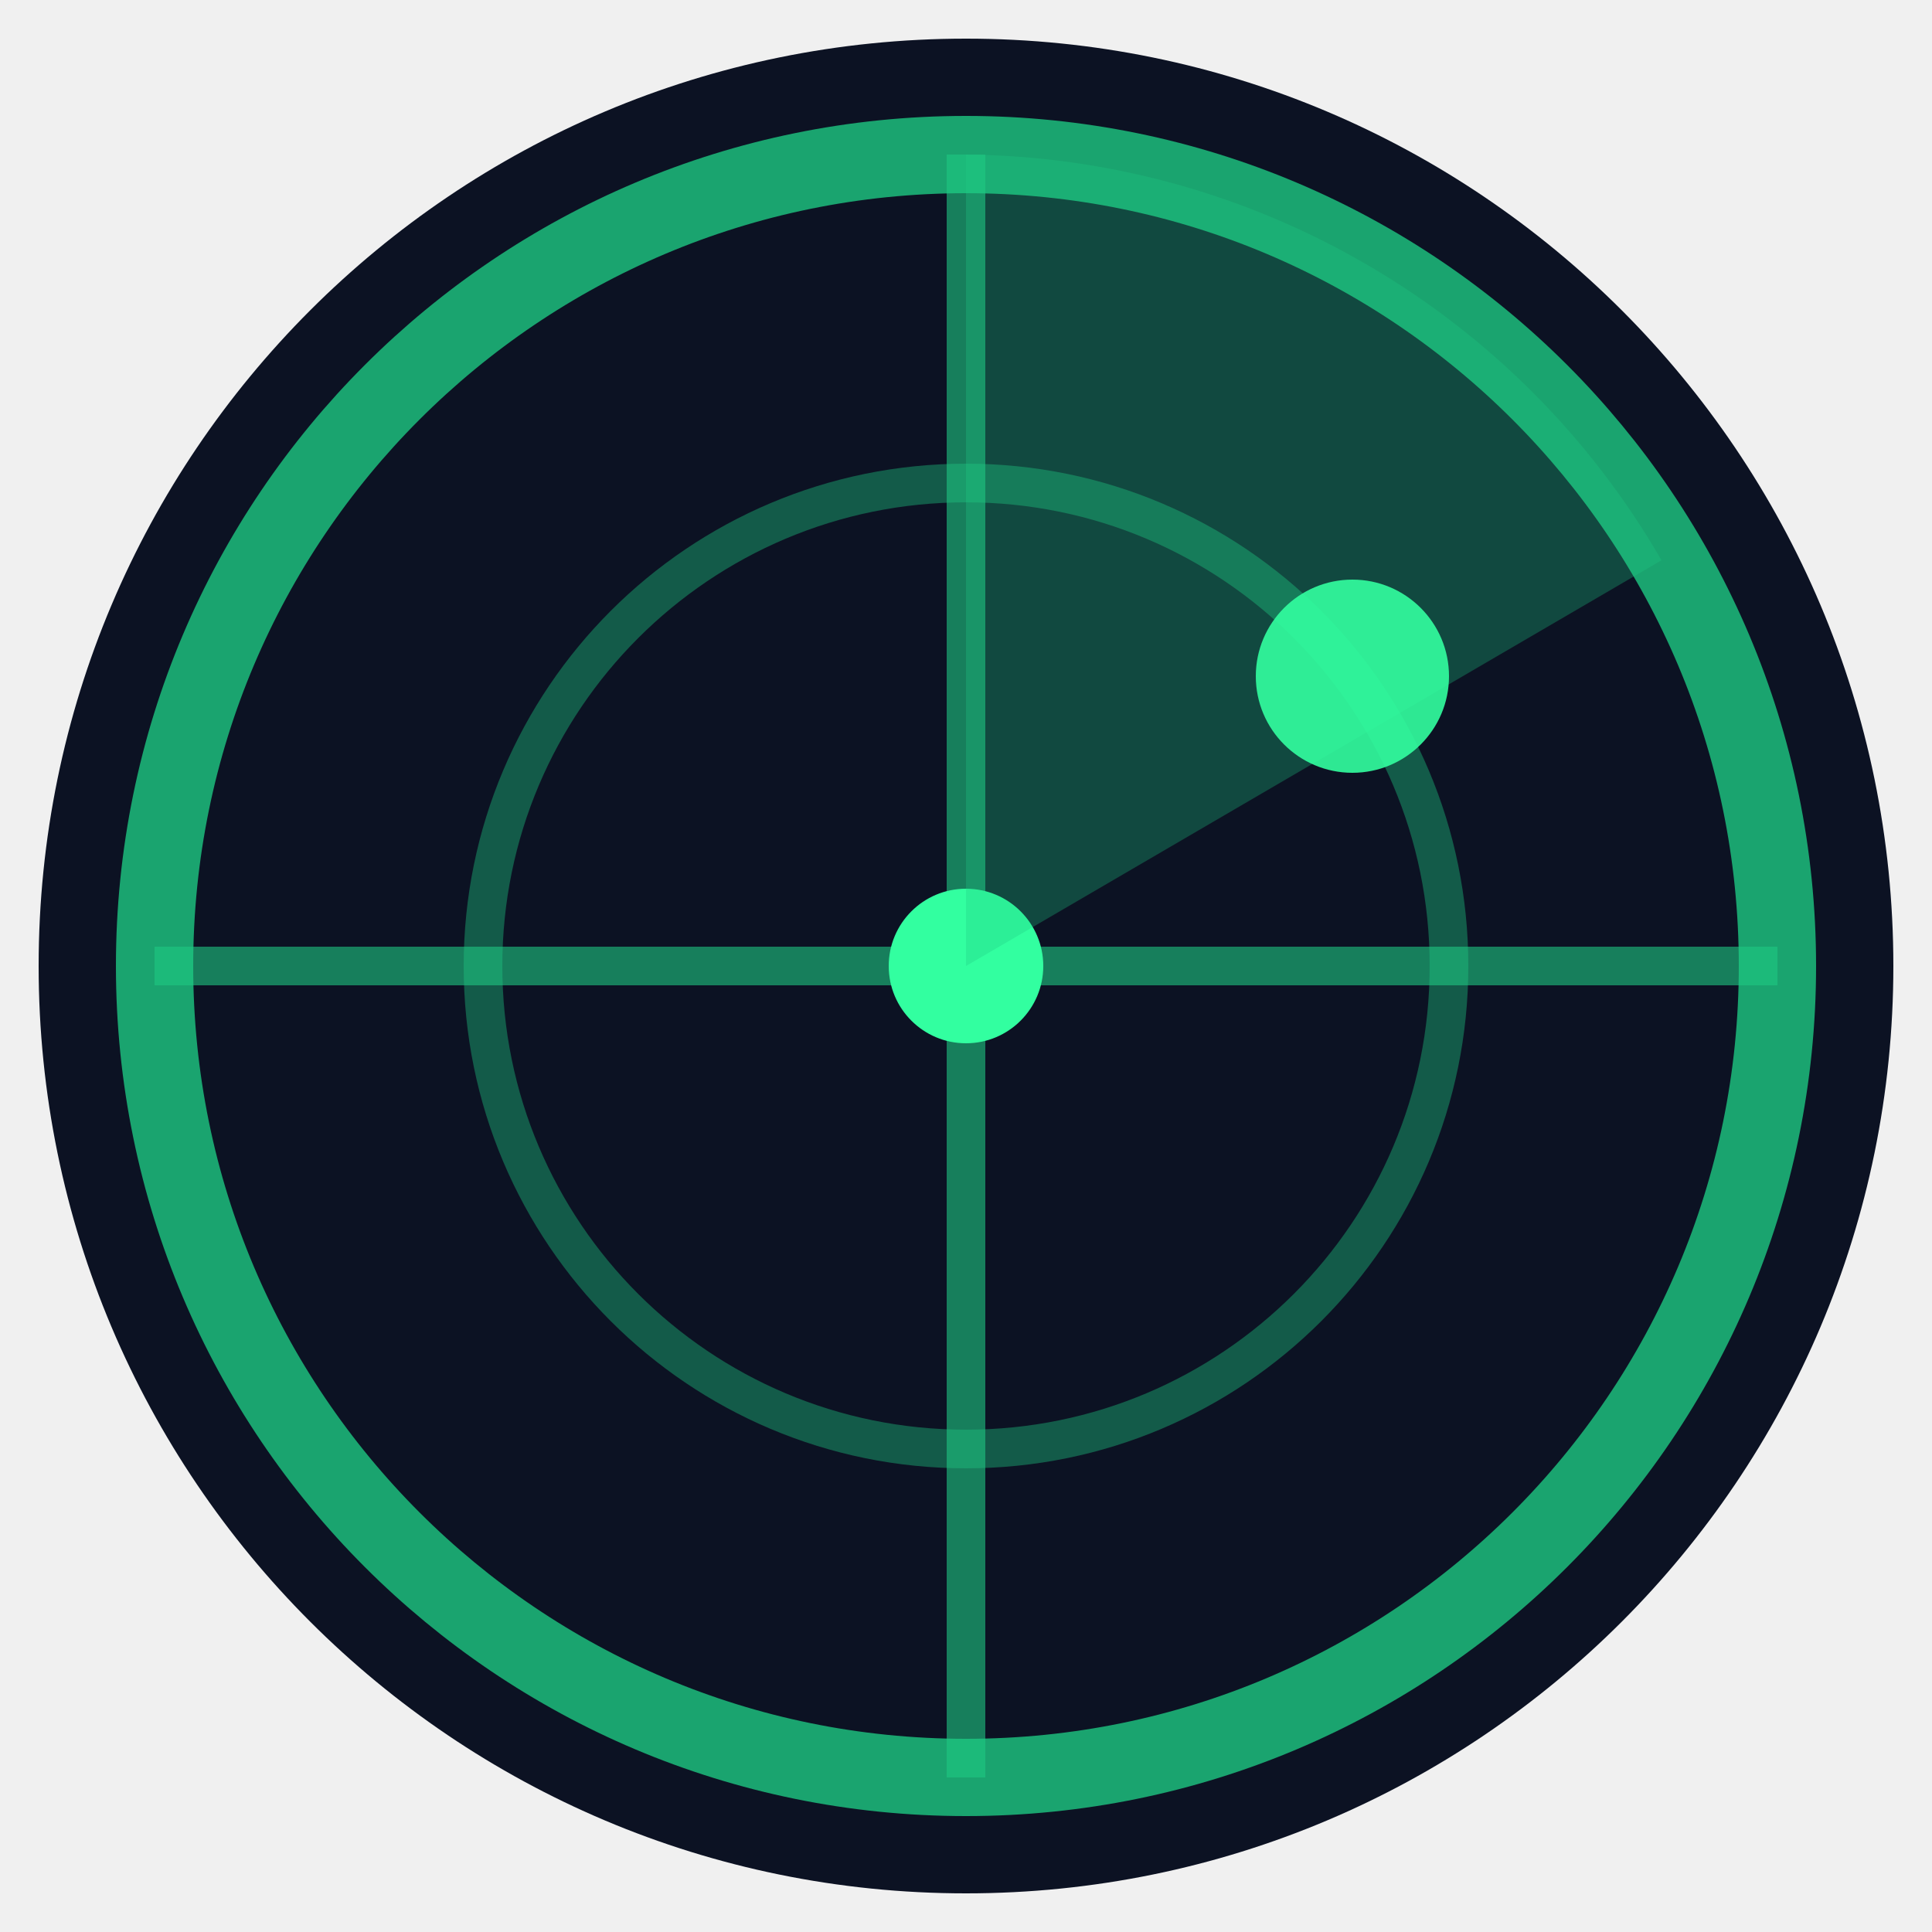
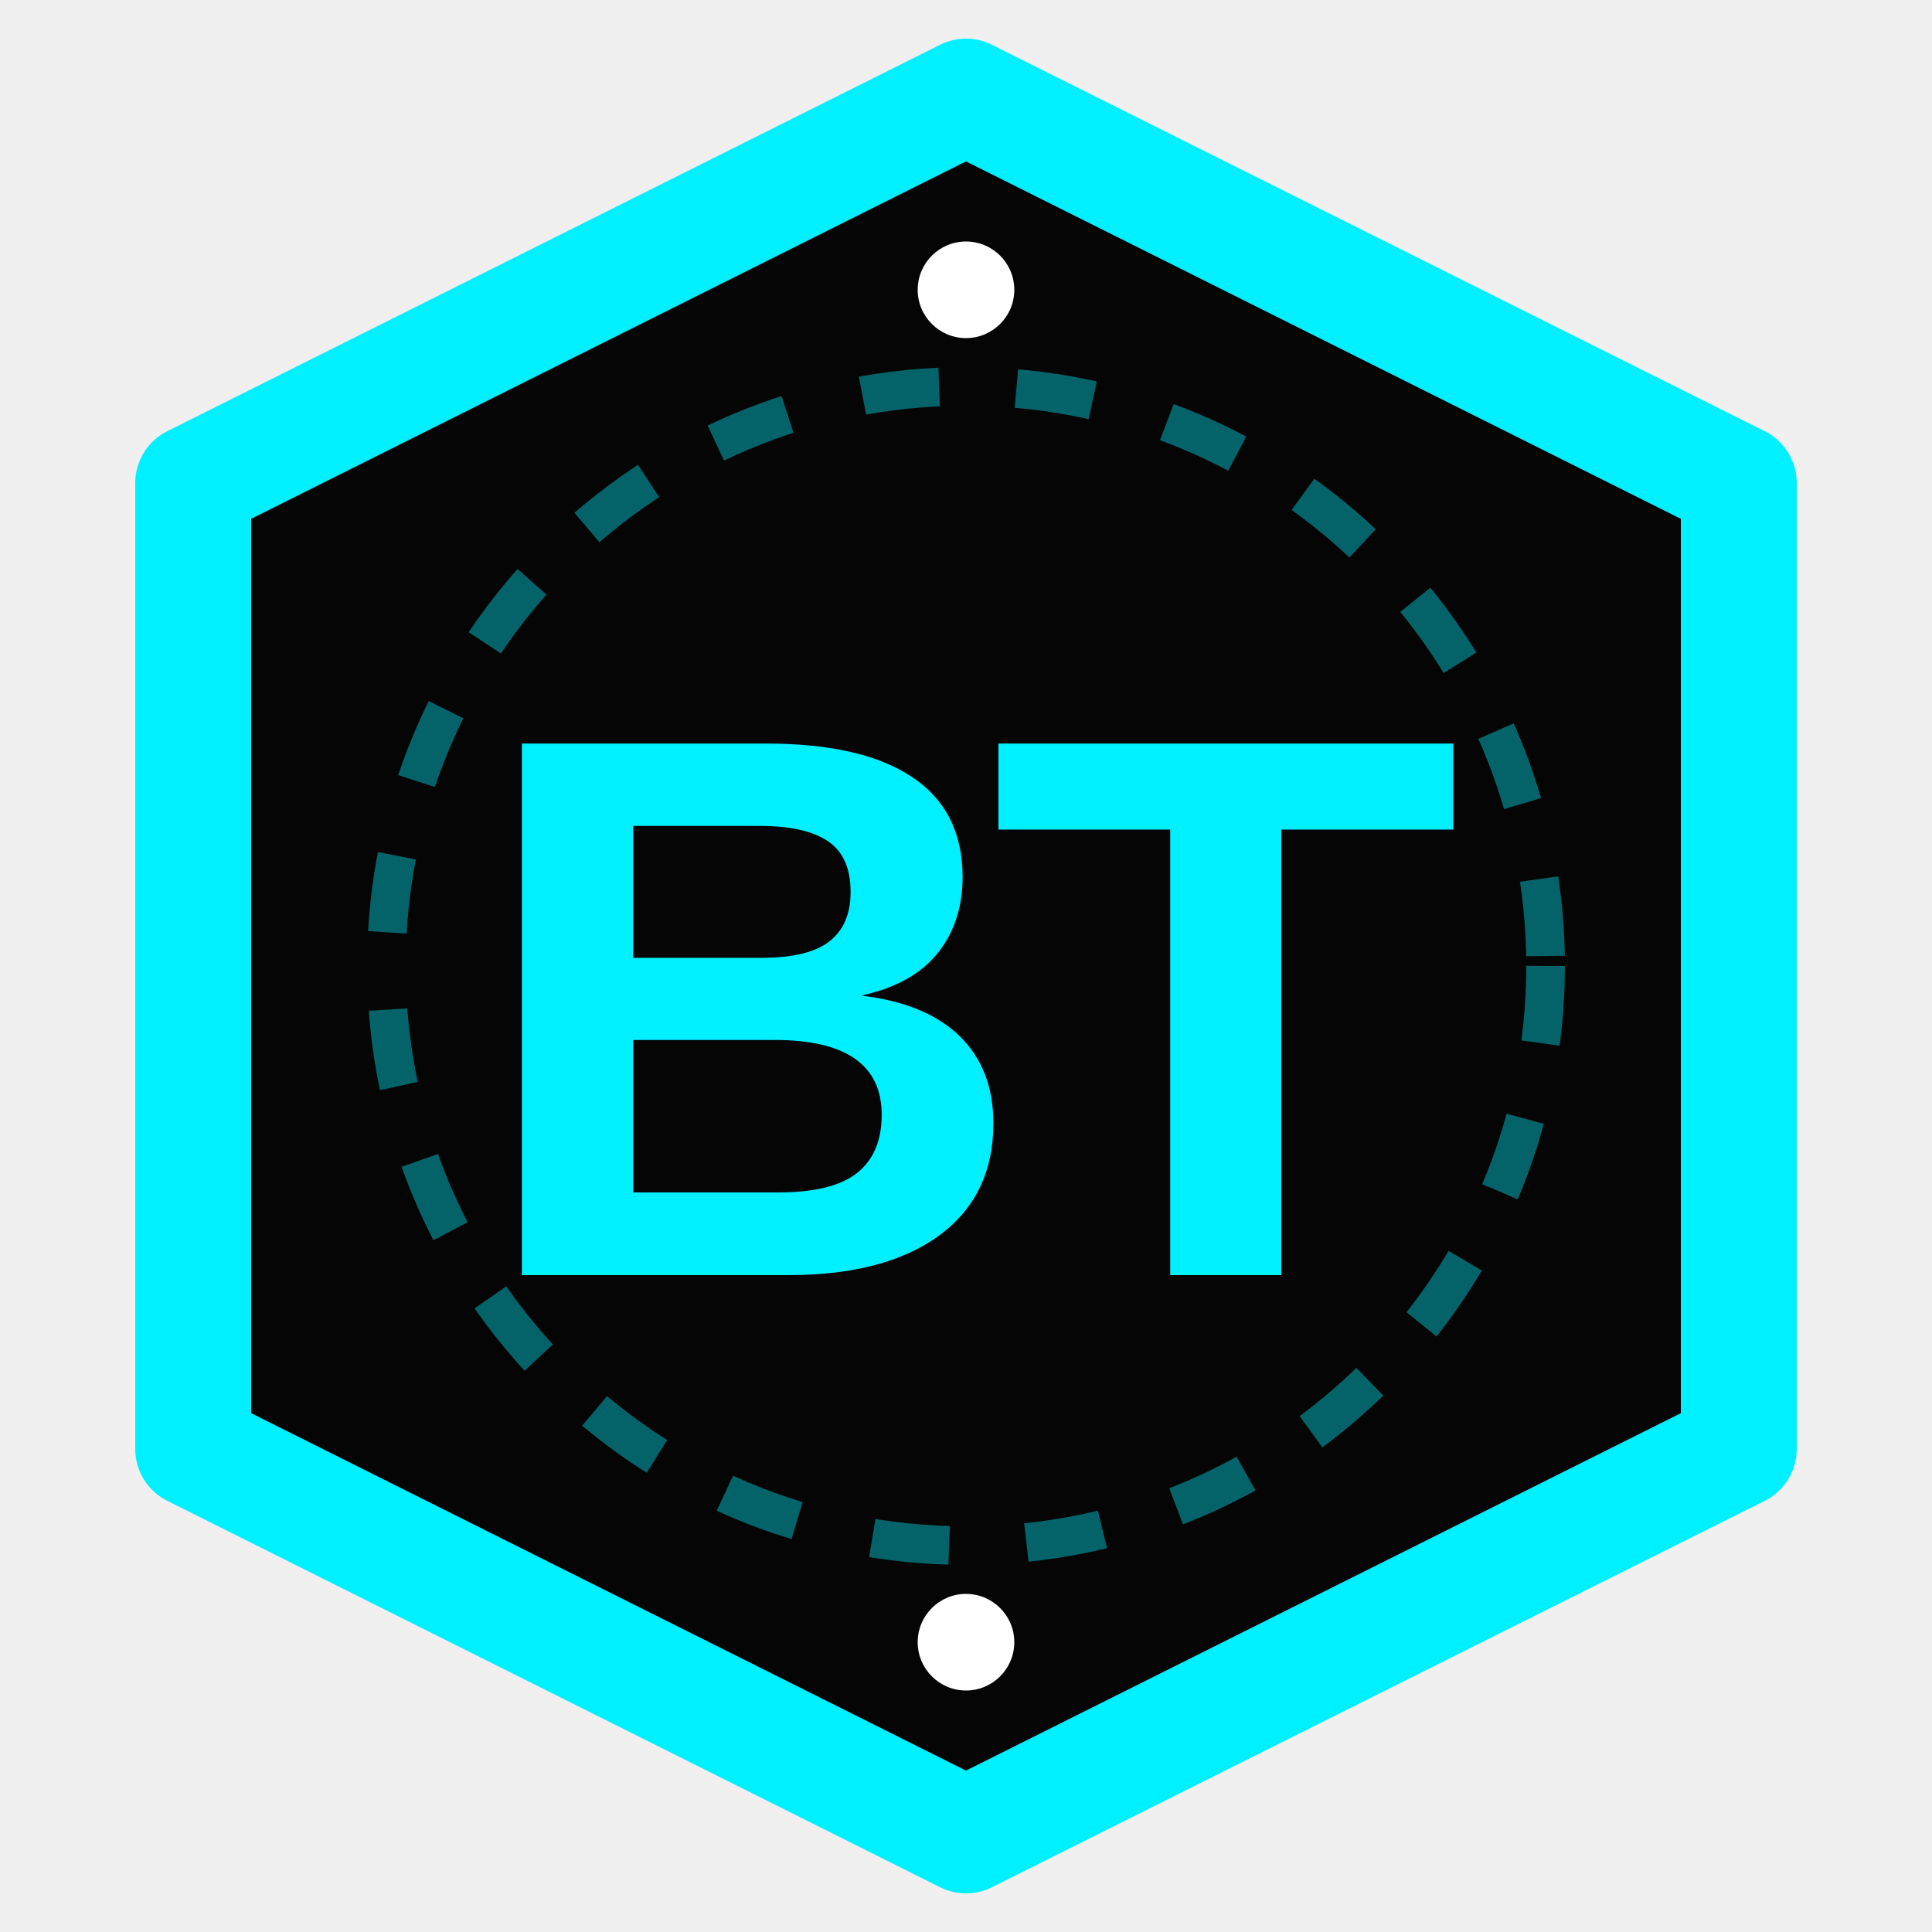
<svg xmlns="http://www.w3.org/2000/svg" viewBox="0 0 100 100">
-   <circle cx="50" cy="50" r="48" fill="#0C1223" />
-   <circle cx="50" cy="50" r="42" fill="none" stroke="#1EC882" stroke-width="4" opacity="0.8" />
-   <circle cx="50" cy="50" r="25" fill="none" stroke="#1EC882" stroke-width="2" opacity="0.4" />
-   <line x1="8" y1="50" x2="92" y2="50" stroke="#1EC882" stroke-width="2" opacity="0.6" />
-   <line x1="50" y1="8" x2="50" y2="92" stroke="#1EC882" stroke-width="2" opacity="0.6" />
-   <circle cx="50" cy="50" r="4" fill="#32FFA0" />
-   <path d="M50 50 L50 8 A42 42 0 0 1 86 29 Z" fill="#1EC882" opacity="0.3" />
-   <circle cx="70" cy="35" r="5" fill="#32FFA0" opacity="0.9" />
+   <polygon points="50 5, 90 25, 90 75, 50 95, 10 75, 10 25" fill="#050505" stroke="#00f0ff" stroke-width="6" stroke-linejoin="round" />
+   <circle cx="50" cy="50" r="30" fill="none" stroke="#00f0ff" stroke-width="2" opacity="0.4" stroke-dasharray="4 4" />
+   <text x="50" y="66" font-family="Arial, Helvetica, sans-serif" font-weight="900" font-size="40" fill="#00f0ff" text-anchor="middle" letter-spacing="-2">BT</text>
+   <circle cx="50" cy="15" r="2.5" fill="#ffffff" />
+   <circle cx="50" cy="85" r="2.5" fill="#ffffff" />
</svg>
